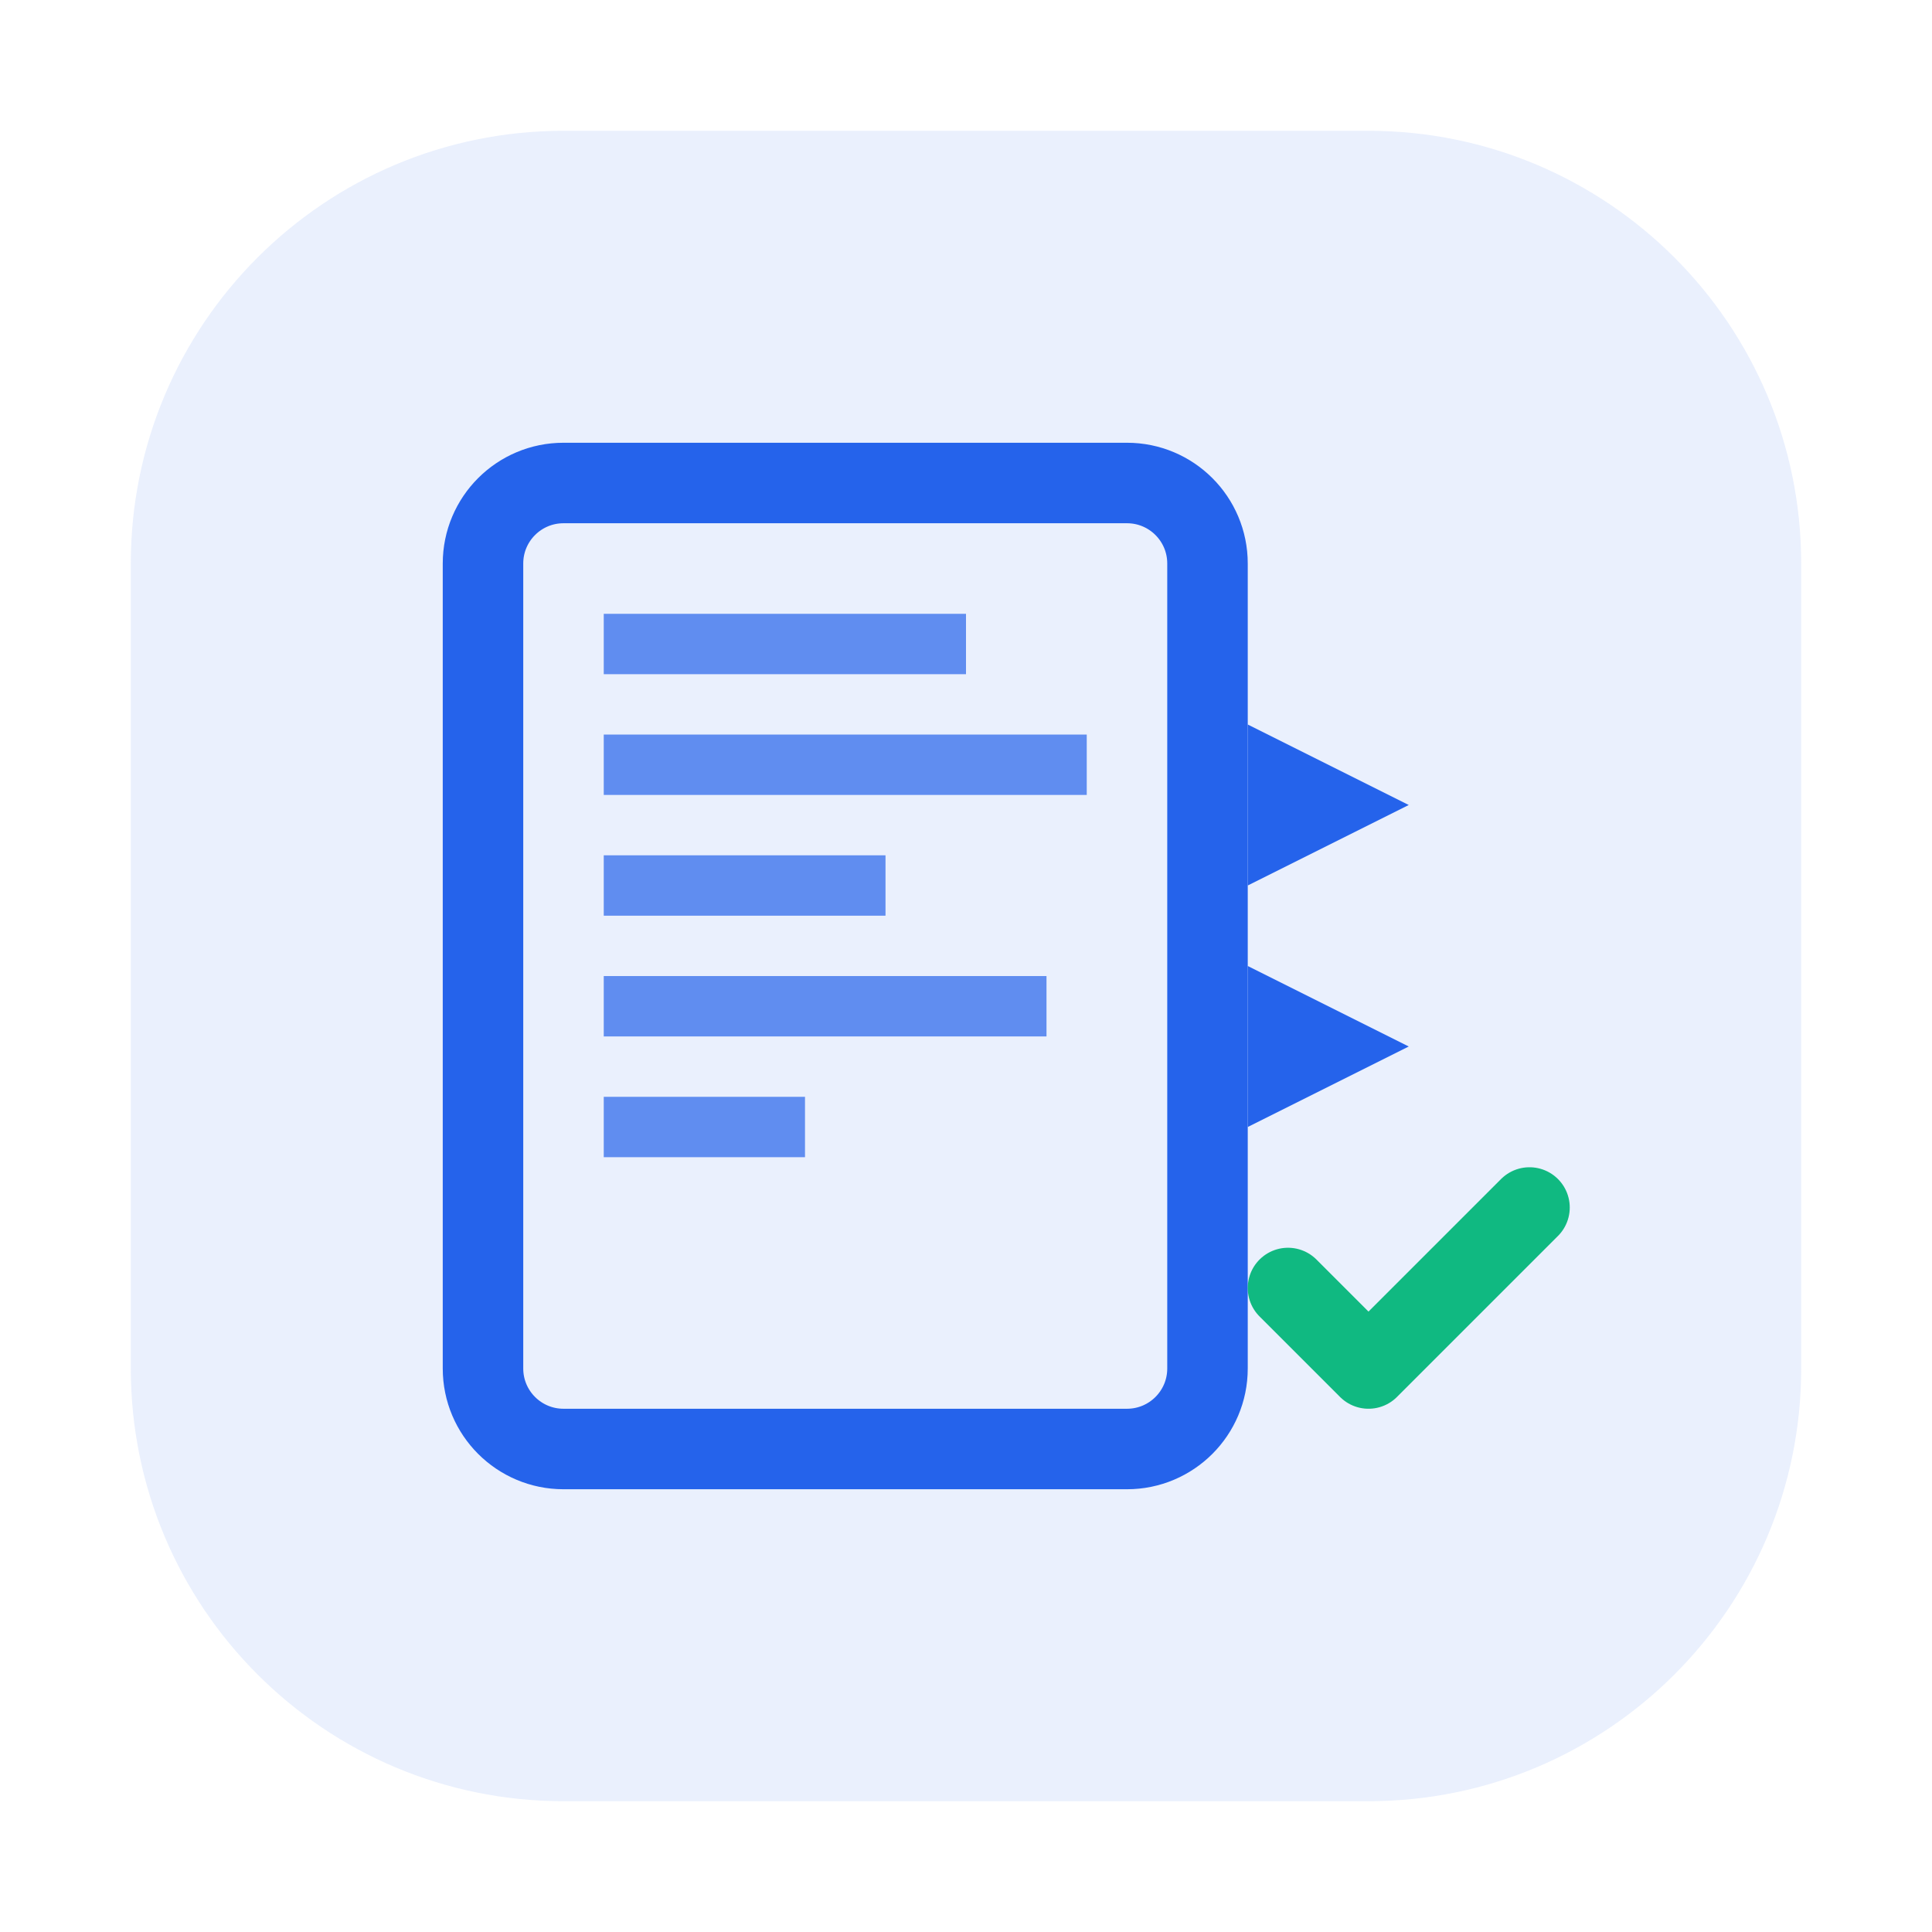
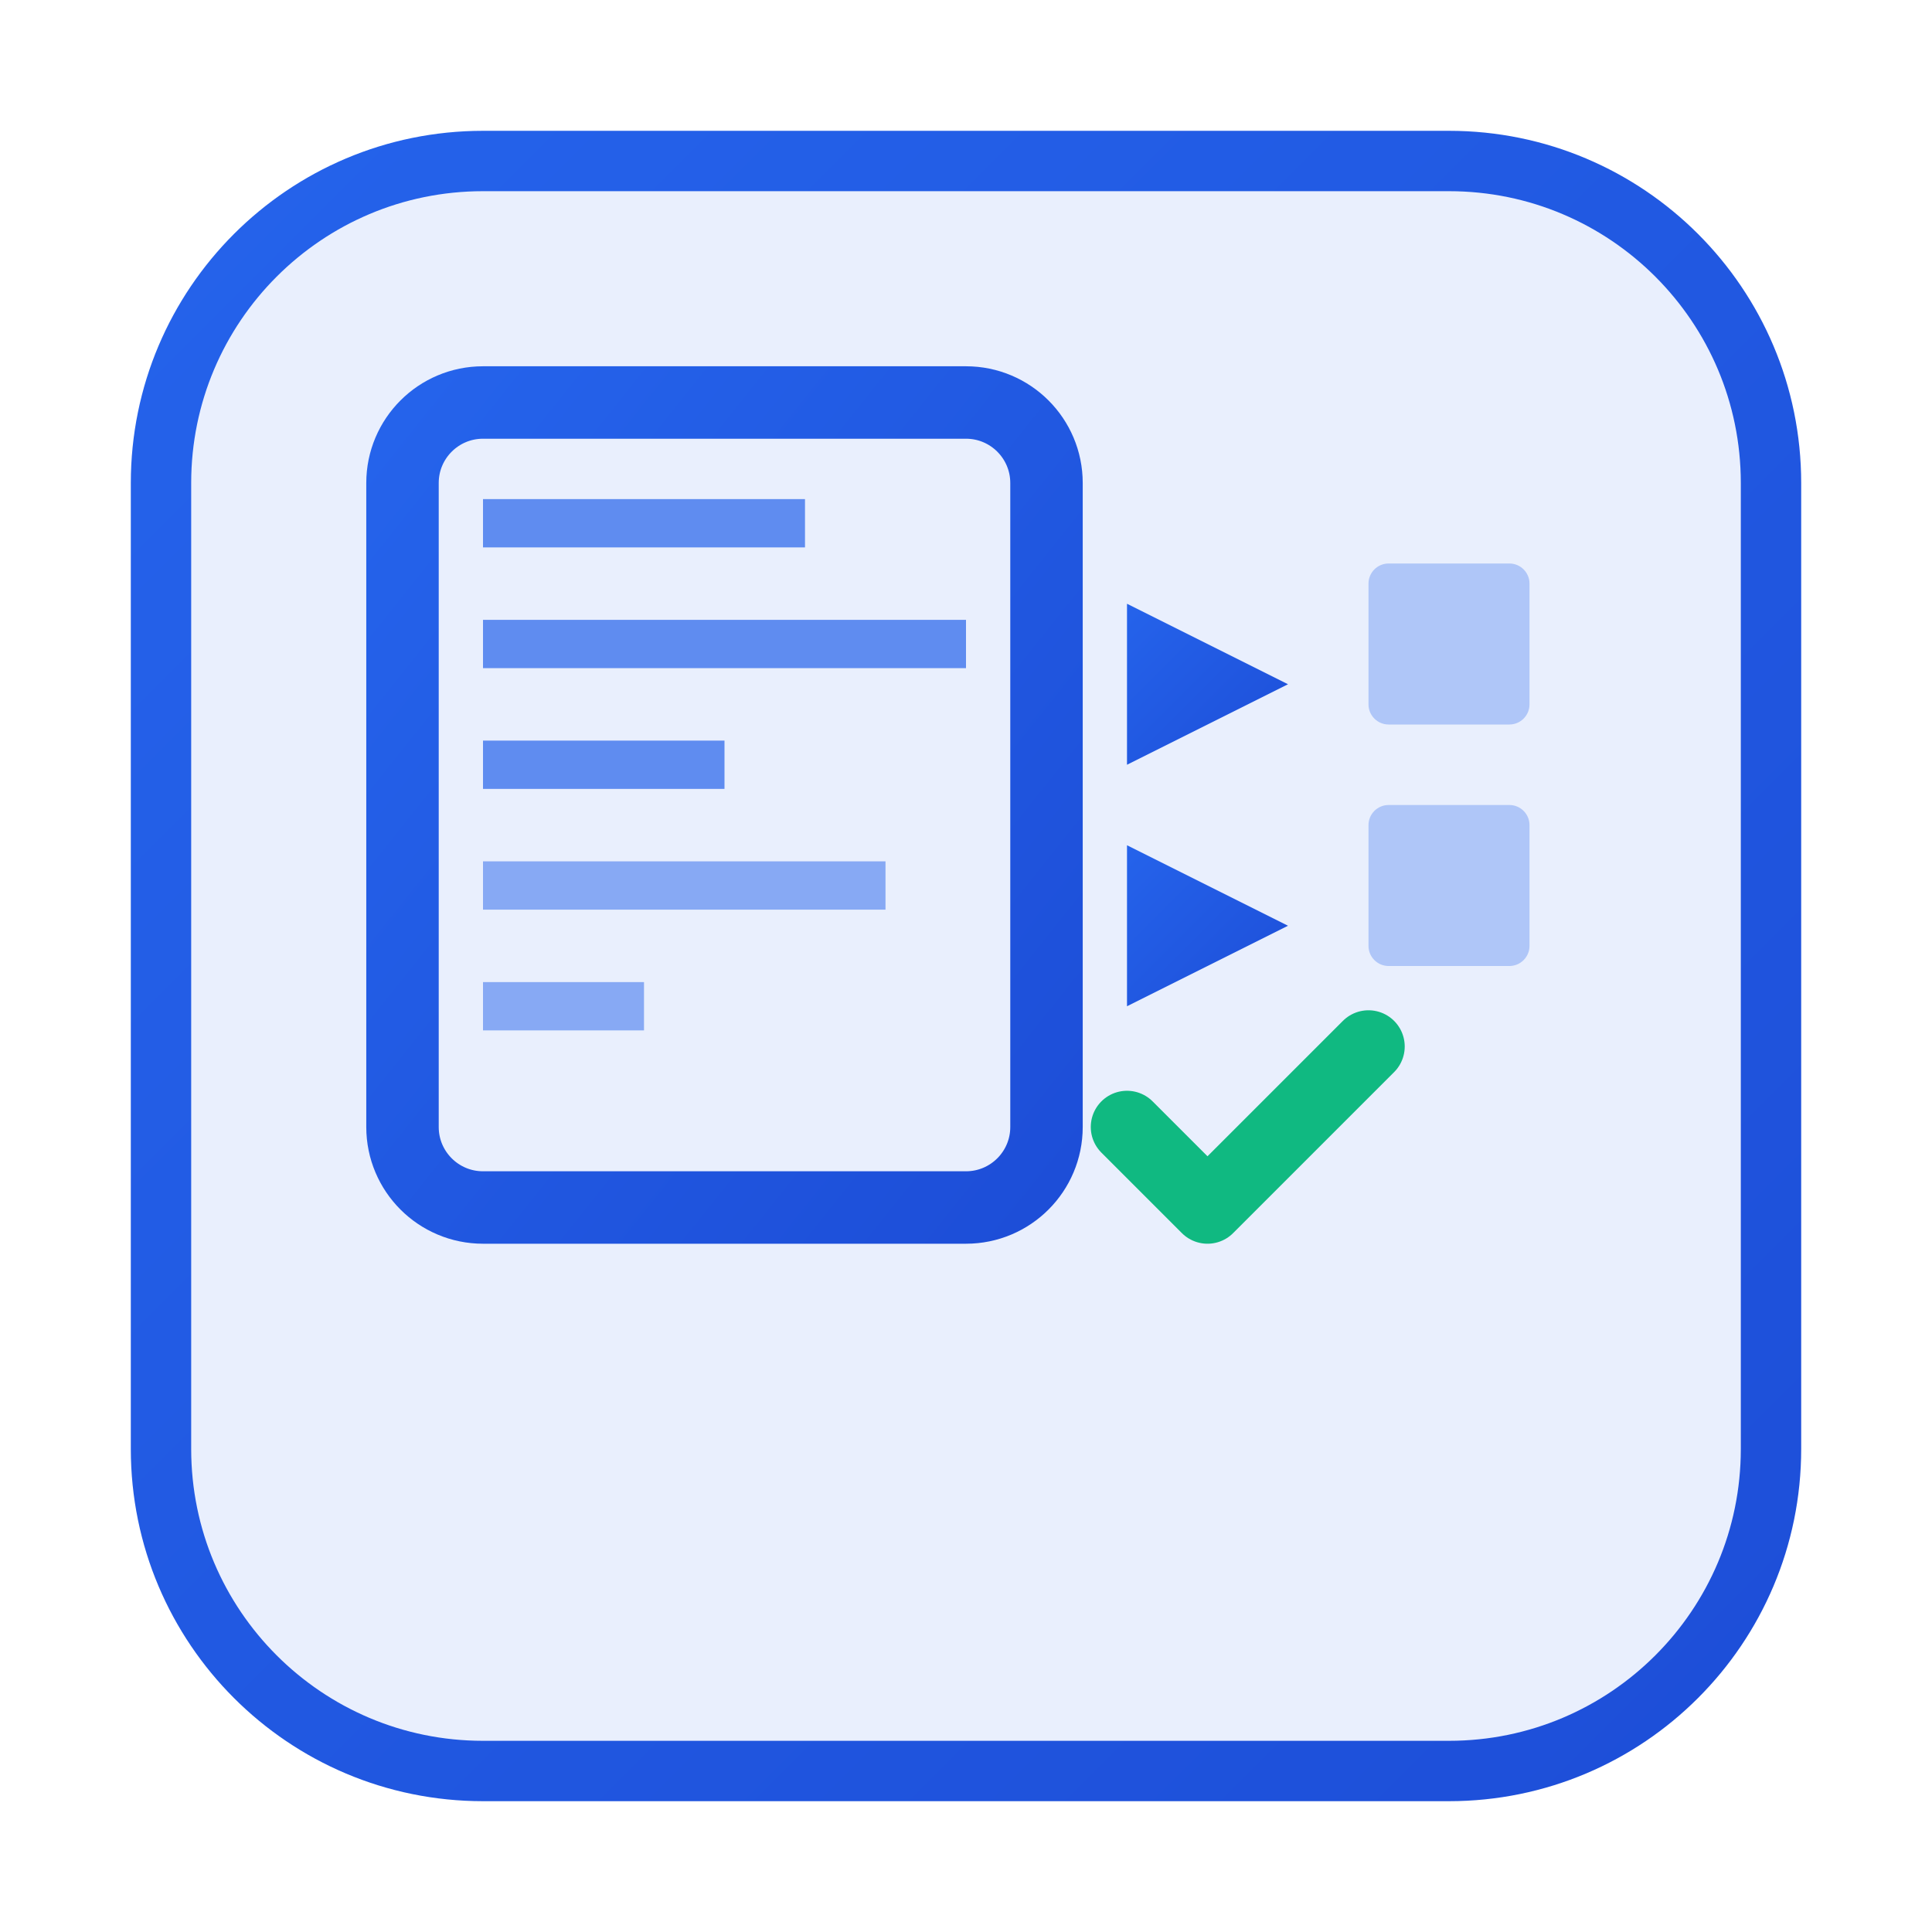
<svg xmlns="http://www.w3.org/2000/svg" width="48" height="48" viewBox="0 0 48 48">
-   <rect x="4" y="4" width="40" height="40" rx="10" fill="#2563eb" opacity="0.1" stroke="#2563eb" stroke-width="1.5" />
-   <g transform="translate(12, 12)">
-     <rect x="0" y="0" width="18" height="24" rx="2" fill="none" stroke="#2563eb" stroke-width="2" />
-     <line x1="3" y1="4" x2="12" y2="4" stroke="#2563eb" stroke-width="1.5" opacity="0.7" />
-     <line x1="3" y1="7" x2="15" y2="7" stroke="#2563eb" stroke-width="1.5" opacity="0.7" />
-     <line x1="3" y1="10" x2="10" y2="10" stroke="#2563eb" stroke-width="1.5" opacity="0.7" />
-     <line x1="3" y1="13" x2="14" y2="13" stroke="#2563eb" stroke-width="1.5" opacity="0.7" />
-     <line x1="3" y1="16" x2="8" y2="16" stroke="#2563eb" stroke-width="1.5" opacity="0.7" />
-     <path d="M19 6 L23 8 L19 10 Z" fill="#2563eb" />
-     <path d="M19 12 L23 14 L19 16 Z" fill="#2563eb" />
-     <path d="M20 20 L22 22 L26 18" stroke="#10b981" stroke-width="2" fill="none" stroke-linecap="round" stroke-linejoin="round" />
+   <defs>
+     <linearGradient id="iconGradient" x1="0%" y1="0%" x2="100%" y2="100%">
+       <stop offset="0%" style="stop-color:#2563eb;stop-opacity:1" />
+       <stop offset="100%" style="stop-color:#1d4ed8;stop-opacity:1" />
+     </linearGradient>
+   </defs>
+   <rect x="4" y="4" width="40" height="40" rx="8" fill="rgba(37, 99, 235, 0.1)" stroke="url(#iconGradient)" stroke-width="1.5" />
+   <g transform="translate(10, 10)">
+     <rect x="0" y="0" width="16" height="20" rx="2" fill="none" stroke="url(#iconGradient)" stroke-width="1.8" />
+     <line x1="2" y1="3" x2="10" y2="3" stroke="#2563eb" stroke-width="1.2" opacity="0.7" />
+     <line x1="2" y1="6" x2="14" y2="6" stroke="#2563eb" stroke-width="1.2" opacity="0.7" />
+     <line x1="2" y1="9" x2="8" y2="9" stroke="#2563eb" stroke-width="1.2" opacity="0.7" />
+     <line x1="2" y1="12" x2="12" y2="12" stroke="#2563eb" stroke-width="1.2" opacity="0.5" />
+     <line x1="2" y1="15" x2="6" y2="15" stroke="#2563eb" stroke-width="1.2" opacity="0.5" />
+     <path d="M18 5 L22 7 L18 9 Z" fill="url(#iconGradient)" />
+     <path d="M18 11 L22 13 L18 15 Z" fill="url(#iconGradient)" />
+     <rect x="24" y="4" width="4" height="4" rx="0.5" fill="#2563eb" opacity="0.3" />
+     <rect x="24" y="10" width="4" height="4" rx="0.5" fill="#2563eb" opacity="0.3" />
+     <path d="M18 18 L20 20 L24 16" stroke="#10b981" stroke-width="1.8" fill="none" stroke-linecap="round" stroke-linejoin="round" />
  </g>
</svg>
